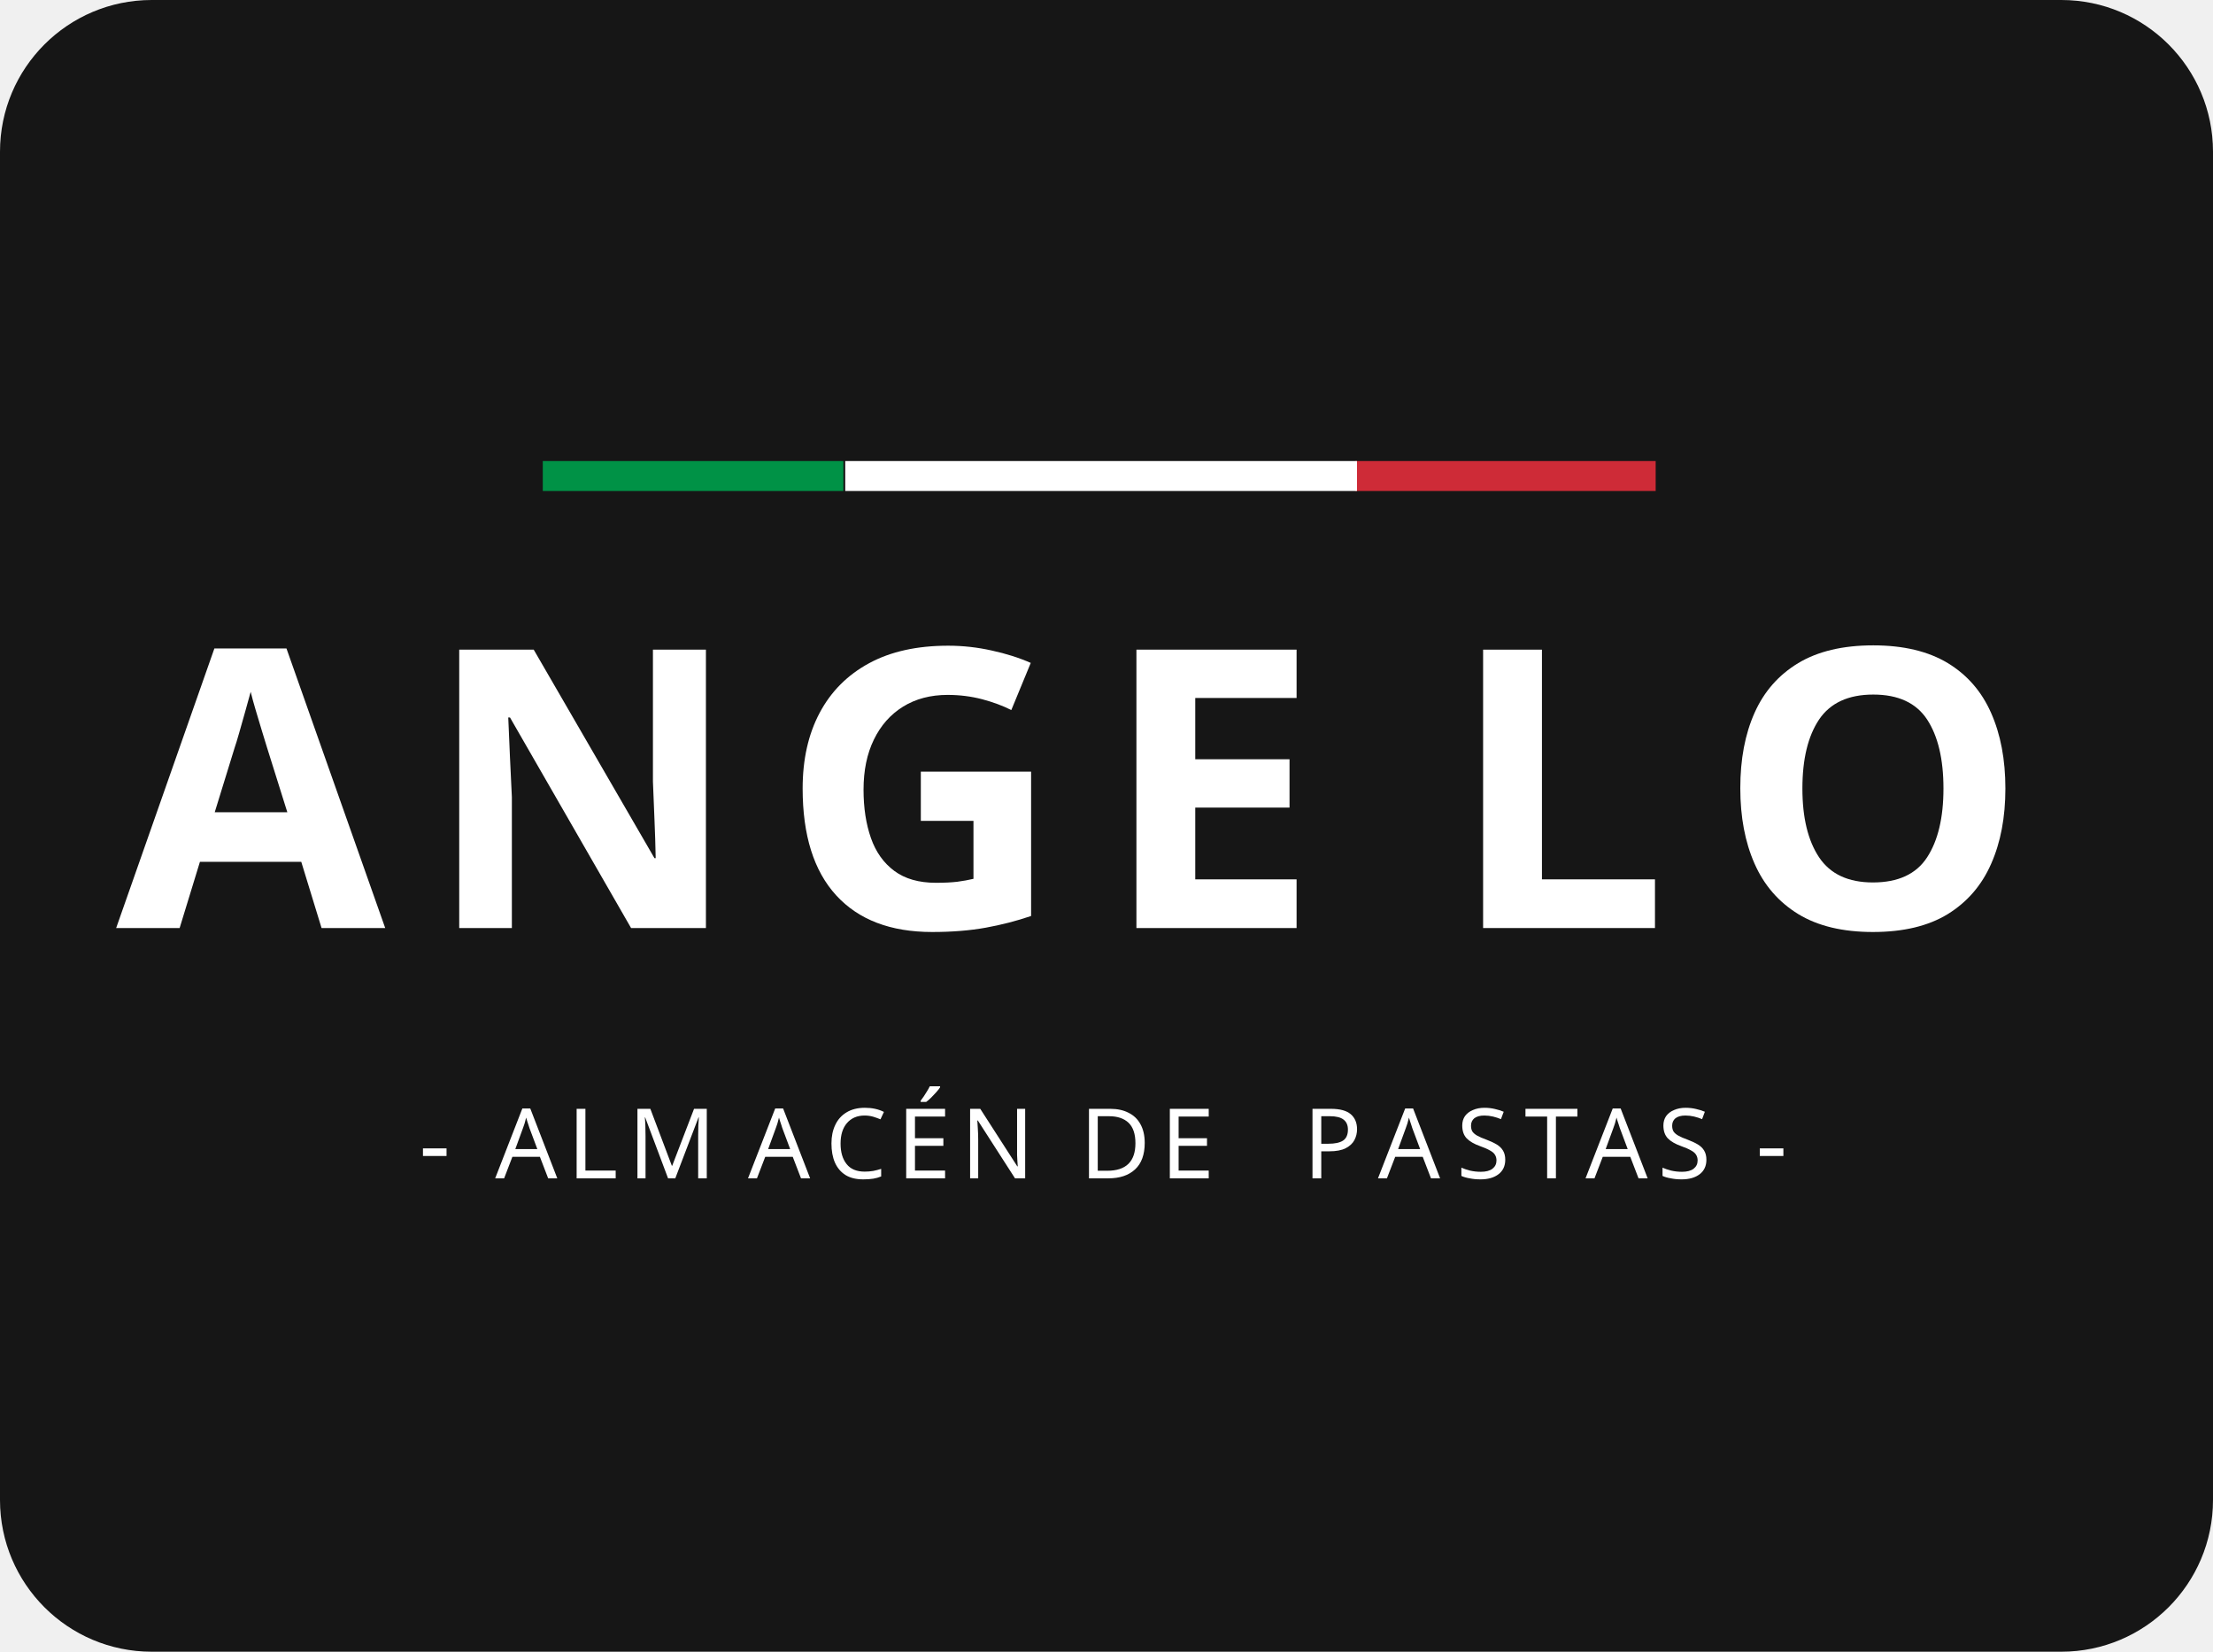
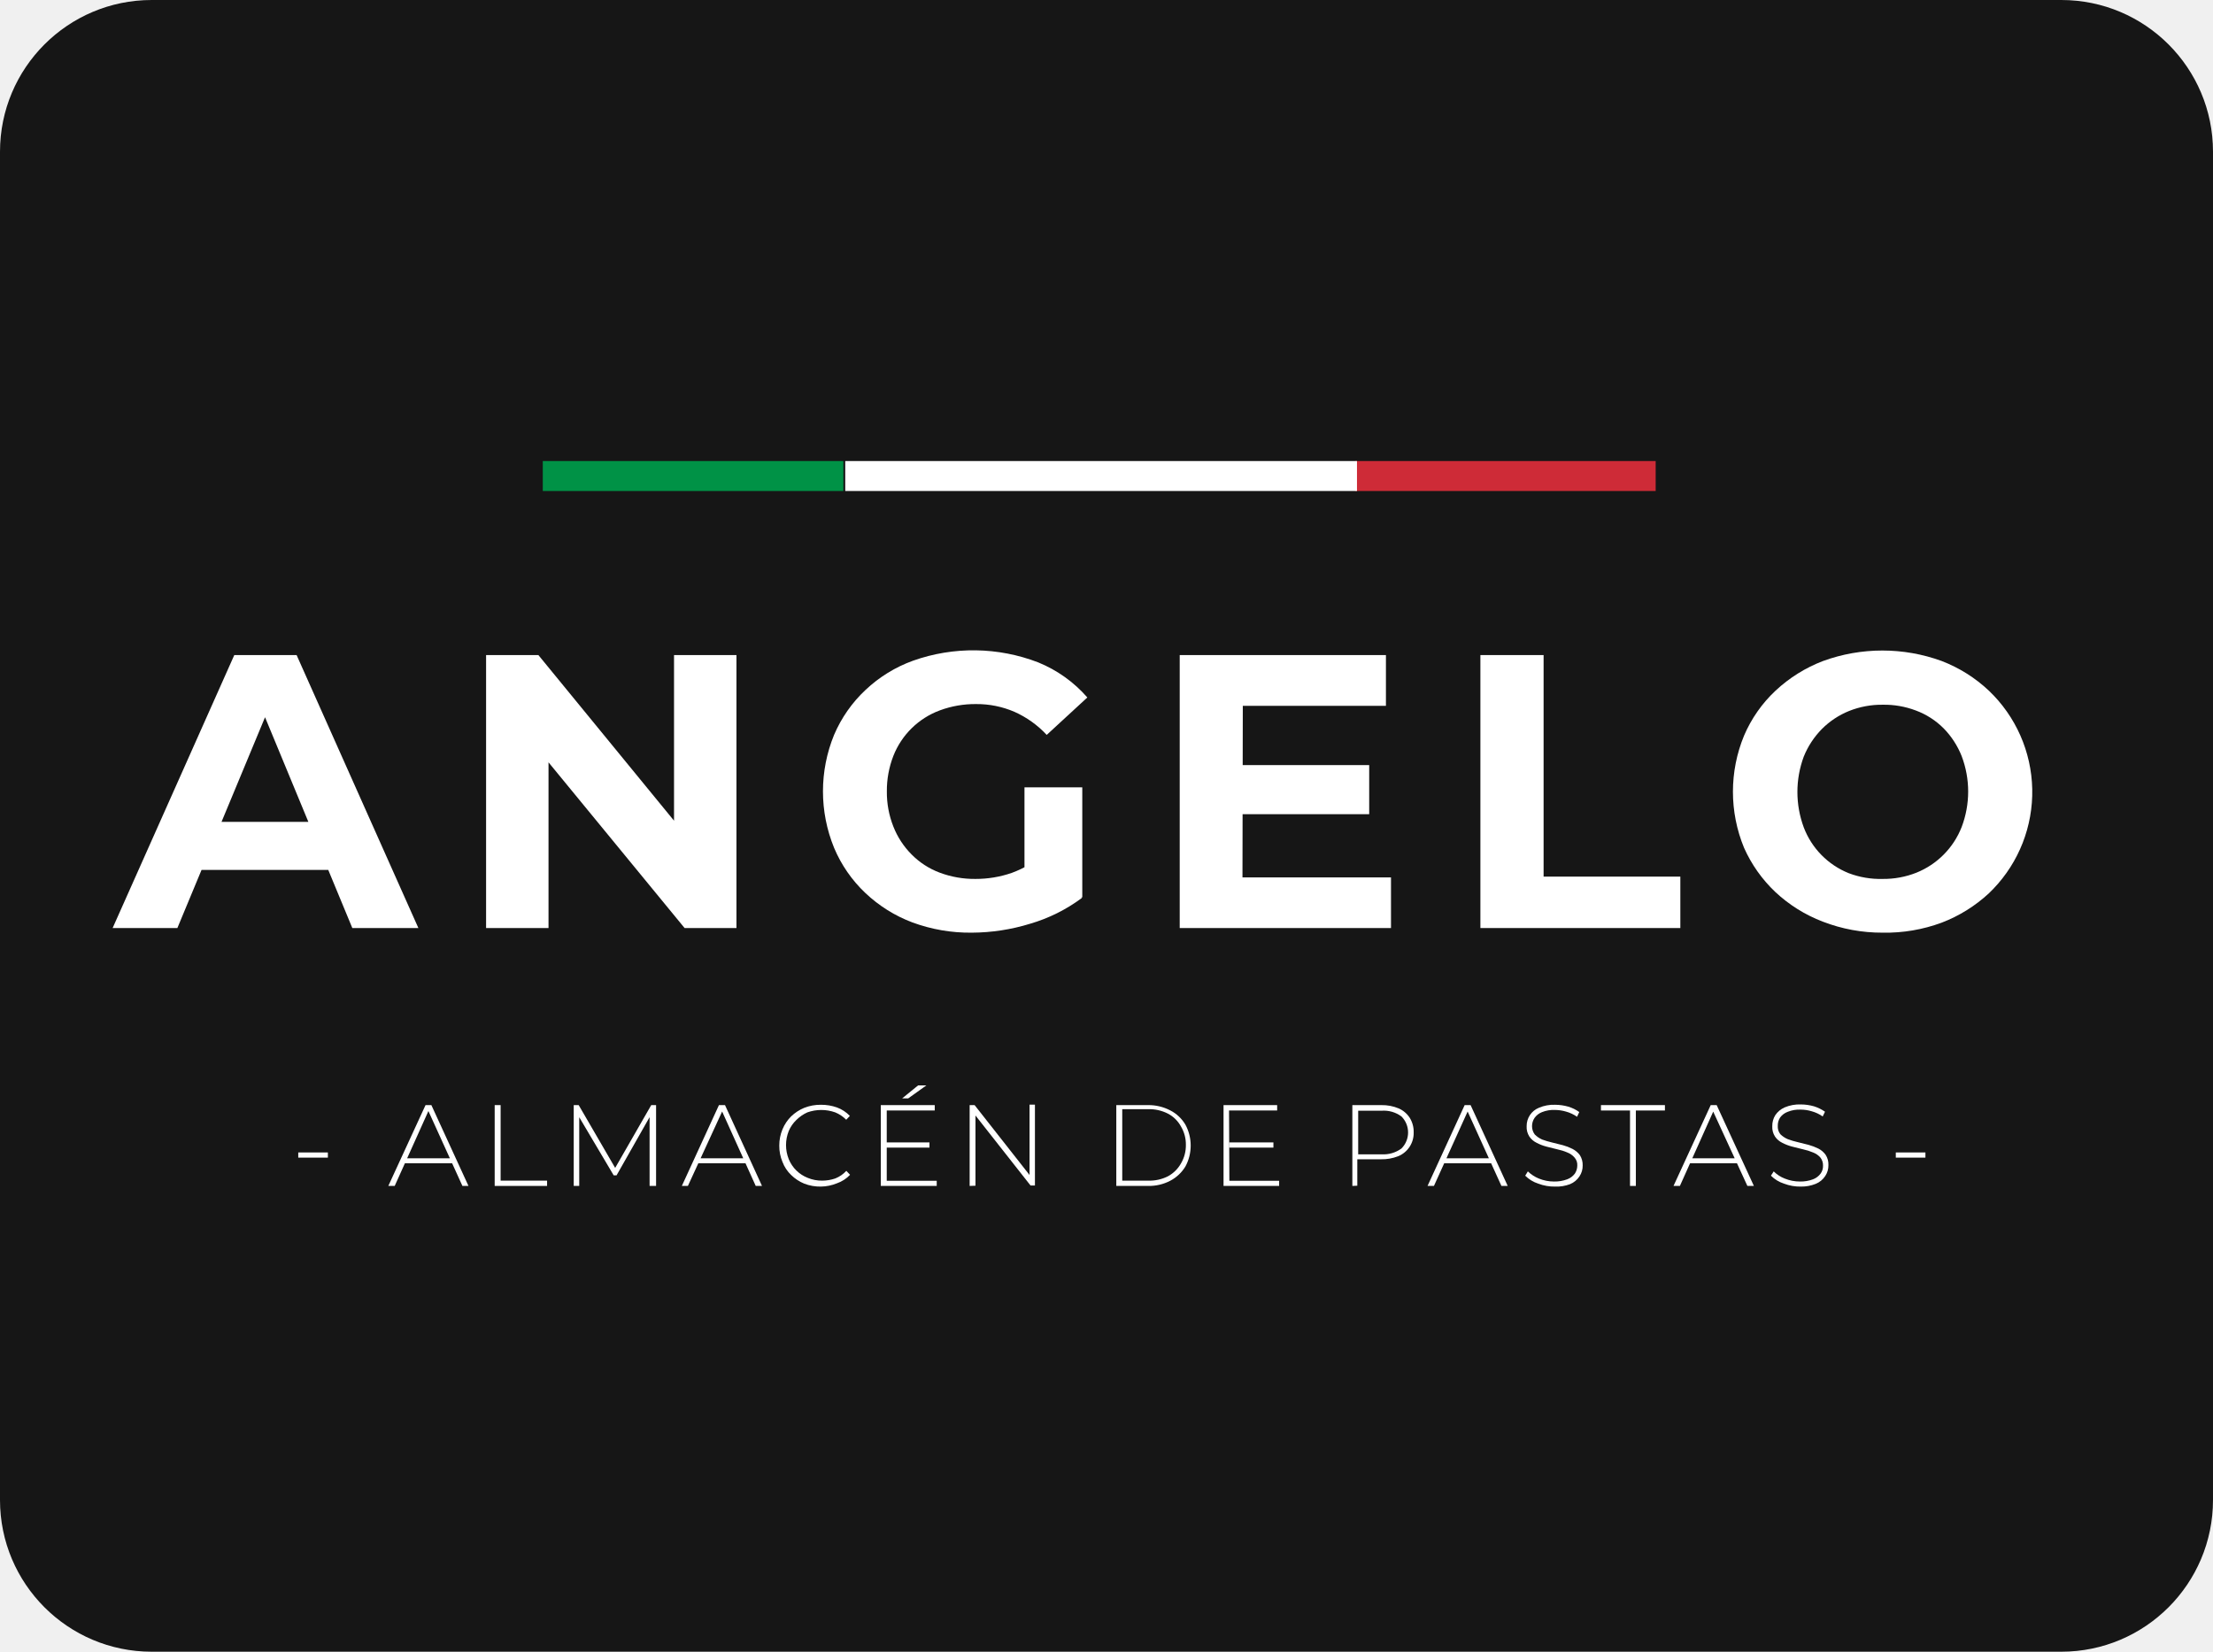
<svg xmlns="http://www.w3.org/2000/svg" id="Capa_1" data-name="Capa 1" viewBox="0 0 201 150">
  <defs>
-     <style>.cls-1{fill:#161616;}.cls-2{font-size:35.41px;font-family:Montserrat-Bold, Montserrat;font-weight:700;letter-spacing:0.1em;}.cls-13,.cls-2,.cls-4{fill:#fff;}.cls-3{letter-spacing:0.09em;}.cls-4{font-size:8.85px;font-family:Montserrat-Light, Montserrat;font-weight:300;letter-spacing:0.1em;}.cls-5{letter-spacing:0.09em;}.cls-6{letter-spacing:0.1em;}.cls-7{letter-spacing:0.05em;}.cls-8{letter-spacing:0.09em;}.cls-9{letter-spacing:0.06em;}.cls-10{letter-spacing:0.1em;}.cls-11{fill:#009246;}.cls-12{fill:#ce2b37;}</style>
+     <style>.cls-1{fill:#161616;}.cls-2{fill:#fff;}.cls-3{fill:#009246;}.cls-4{fill:#ce2b37;}</style>
  </defs>
  <rect class="cls-1" width="201" height="150" rx="13.78" />
-   <text class="cls-2" transform="translate(10.55 84.28)">ANGE<tspan class="cls-3" x="120.97" y="0">L</tspan>
-     <tspan x="145.47" y="0">O</tspan>
-   </text>
-   <text class="cls-4" transform="translate(34.87 107.01)">
-     <tspan xml:space="preserve"> - ALM</tspan>
-     <tspan class="cls-5" x="33.07" y="0">A</tspan>
-     <tspan class="cls-6" x="40.1" y="0">CÉN DE </tspan>
-     <tspan class="cls-7" x="83.48" y="0">P</tspan>
-     <tspan x="90.29" y="0">A</tspan>
-     <tspan class="cls-8" x="97.41" y="0">S</tspan>
-     <tspan class="cls-9" x="103.59" y="0">T</tspan>
-     <tspan class="cls-10" x="109.14" y="0">AS -</tspan>
-   </text>
-   <rect class="cls-11" x="49.3" y="41.87" width="27.3" height="2.72" />
-   <rect class="cls-12" x="123.08" y="41.87" width="27.3" height="2.72" />
-   <rect class="cls-13" x="76.77" y="41.87" width="46.48" height="2.72" />
-   <text />
+   <path class="cls-2" d="M10.23,84.28,21.28,59.49h5.66L38,84.28H32L22.94,62.4h2.27l-9.1,21.88ZM15.75,79l1.53-4.36H30L31.58,79Z" transform="translate(0 0)" />
+   <path class="cls-2" d="M44.15,84.28V59.49H48.9L63.52,77.34h-2.3V59.49h5.67V84.28H62.18L47.52,66.43h2.3V84.28Z" transform="translate(0 0)" />
+   <path class="cls-2" d="M88.27,84.7a15.08,15.08,0,0,1-5.4-.93,12.74,12.74,0,0,1-4.28-2.68A12.07,12.07,0,0,1,75.76,77a13.53,13.53,0,0,1,0-10.27,12.09,12.09,0,0,1,2.85-4.07A12.45,12.45,0,0,1,82.93,60a16.38,16.38,0,0,1,11.38.16,11.86,11.86,0,0,1,4.45,3.18l-3.69,3.4a9,9,0,0,0-2.94-2.1,8.65,8.65,0,0,0-3.47-.7,9.23,9.23,0,0,0-3.29.57,7.23,7.23,0,0,0-4.23,4.14,8.72,8.72,0,0,0-.59,3.23,8.43,8.43,0,0,0,.59,3.18A7.41,7.41,0,0,0,82.8,77.6a7.06,7.06,0,0,0,2.55,1.65,9,9,0,0,0,3.24.57,10,10,0,0,0,3.31-.55A9.71,9.71,0,0,0,95,77.41l3.26,4.14a14.79,14.79,0,0,1-4.7,2.34A18.24,18.24,0,0,1,88.27,84.7Zm4.78-3.89V71.5H98.3v10Z" transform="translate(0 0)" />
+   <path class="cls-2" d="M112.85,79.68h13.49v4.6H107.15V59.49h18.73V64.1h-13Zm-.43-10.2h11.94v4.46H112.42Z" transform="translate(0 0)" />
+   <path class="cls-2" d="M134.46,84.28V59.49h5.74V79.61h12.42v4.67Z" transform="translate(0 0)" />
+   <path class="cls-2" d="M171,84.7a14.9,14.9,0,0,1-5.44-1A13.2,13.2,0,0,1,161.24,81a12.54,12.54,0,0,1-2.83-4,13.35,13.35,0,0,1,0-10.2,12.09,12.09,0,0,1,2.85-4.07,13.22,13.22,0,0,1,4.32-2.7,15.73,15.73,0,0,1,10.78,0,13.09,13.09,0,0,1,4.29,2.7,12.71,12.71,0,0,1,.39,18l-.39.39a13.28,13.28,0,0,1-4.29,2.67A14.63,14.63,0,0,1,171,84.7Zm0-4.88a8.08,8.08,0,0,0,3.07-.57,7.36,7.36,0,0,0,4.1-4.14,9.07,9.07,0,0,0,0-6.45,7.6,7.6,0,0,0-1.63-2.51A7,7,0,0,0,174,64.52a8.11,8.11,0,0,0-3-.52,8,8,0,0,0-3.06.57,7.39,7.39,0,0,0-2.46,1.63,7.66,7.66,0,0,0-1.65,2.51,9.24,9.24,0,0,0,0,6.43,7.26,7.26,0,0,0,4.09,4.16A8.09,8.09,0,0,0,171,79.82Z" transform="translate(0 0)" />
+   <path class="cls-2" d="M27.09,105.13v-.47h2.69v.47Z" transform="translate(0 0)" />
+   <path class="cls-2" d="M35.27,107.7l3.38-7.34h.53l3.37,7.34H42l-3.18-7H39l-3.15,7Zm1.18-2.06.18-.45H41l.17.45Z" transform="translate(0 0)" />
+   <path class="cls-2" d="M44.93,107.7v-7.34h.54v6.86h4.22v.48Z" transform="translate(0 0)" />
+   <path class="cls-2" d="M52.11,107.7v-7.34h.45L56,106.28h-.25l3.4-5.92h.44v7.34H59v-6.51h.15L56,106.74h-.26l-3.29-5.55h.16v6.51Z" transform="translate(0 0)" />
+   <path class="cls-2" d="M61.93,107.7l3.37-7.34h.55l3.36,7.34h-.57l-3.16-7h.22l-3.22,7Zm1.18-2.06.18-.45h4.39l.18.45Z" transform="translate(0 0)" />
+   <path class="cls-2" d="M74.56,107.76a4,4,0,0,1-1.52-.27,3.73,3.73,0,0,1-1.18-.78,3.18,3.18,0,0,1-.79-1.19,3.72,3.72,0,0,1-.29-1.48,3.79,3.79,0,0,1,.29-1.48,3.6,3.6,0,0,1,.79-1.18,3.82,3.82,0,0,1,1.18-.77,4,4,0,0,1,1.52-.28,4.24,4.24,0,0,1,1.45.24,3.1,3.1,0,0,1,1.18.77l-.33.35a3,3,0,0,0-1-.67,3.79,3.79,0,0,0-2.53,0,3.43,3.43,0,0,0-1,.69,3,3,0,0,0-.69,1,3.43,3.43,0,0,0,0,2.56,3.07,3.07,0,0,0,1.73,1.7,3.33,3.33,0,0,0,1.32.25,3.66,3.66,0,0,0,1.18-.2,2.71,2.71,0,0,0,1-.69l.34.36a3,3,0,0,1-1.19.77A4,4,0,0,1,74.56,107.76Z" transform="translate(0 0)" />
+   <path class="cls-2" d="M80.54,107.23h4.54v.47H80v-7.34h4.9v.49H80.54Zm0-3.48h3.88v.47H80.48Zm1.4-4,1.45-1.18h.75l-1.65,1.18Z" transform="translate(0 0)" />
+   <path class="cls-2" d="M88.07,107.7v-7.34h.45L93.74,107h-.23v-6.68H94v7.34H93.6L88.36,101h.24v6.68Z" transform="translate(0 0)" />
+   <path class="cls-2" d="M101.39,107.7v-7.34h2.9a4.26,4.26,0,0,1,2,.48,3.39,3.39,0,0,1,1.38,1.3,4,4,0,0,1,0,3.79,3.52,3.52,0,0,1-1.38,1.3,4.14,4.14,0,0,1-2,.47Zm.54-.48h2.36a3.71,3.71,0,0,0,1.8-.4,3,3,0,0,0,1.19-1.19,3.22,3.22,0,0,0,.43-1.66,3.17,3.17,0,0,0-.43-1.64,2.85,2.85,0,0,0-1.19-1.19,3.72,3.72,0,0,0-1.8-.41h-2.36Z" transform="translate(0 0)" />
+   <path class="cls-2" d="M111.66,107.23h4.52v.47h-5.05v-7.34H116v.49h-4.37Zm0-3.48h4v.47h-4Z" transform="translate(0 0)" />
+   <path class="cls-2" d="M122.83,107.7v-7.34h2.63a3.9,3.9,0,0,1,1.58.3,2.29,2.29,0,0,1,1,.85,2.4,2.4,0,0,1,.36,1.33A2.27,2.27,0,0,1,127,105a4.06,4.06,0,0,1-1.58.28h-2.37l.23-.25v2.65Zm.53-2.61-.24-.26h2.37a2.77,2.77,0,0,0,1.8-.53,2.06,2.06,0,0,0,0-2.91l0,0a2.7,2.7,0,0,0-1.8-.52h-2.37l.24-.26Z" transform="translate(0 0)" />
+   <path class="cls-2" d="M129.66,107.7l3.37-7.34h.54l3.37,7.34h-.57l-3.18-7h.22l-3.17,7Zm1.18-2.06.18-.45h4.39l.18.45Z" transform="translate(0 0)" />
+   <path class="cls-2" d="M141.26,107.76a4.12,4.12,0,0,1-1.55-.27,2.94,2.94,0,0,1-1.18-.72l.24-.39a3.2,3.2,0,0,0,1,.65,3.65,3.65,0,0,0,1.38.27,3.2,3.2,0,0,0,1.19-.2,1.51,1.51,0,0,0,.7-.52,1.33,1.33,0,0,0,.22-.72,1,1,0,0,0-.26-.75,1.62,1.62,0,0,0-.65-.45,4.6,4.6,0,0,0-.89-.28l-1-.25a4.1,4.1,0,0,1-.9-.35,1.68,1.68,0,0,1-.65-.56,1.57,1.57,0,0,1-.25-.94,1.78,1.78,0,0,1,1.12-1.68,3.4,3.4,0,0,1,1.47-.27,4.39,4.39,0,0,1,1.19.17,3.33,3.33,0,0,1,1,.49l-.2.43a3.28,3.28,0,0,0-1-.47,3.62,3.62,0,0,0-1-.15,2.84,2.84,0,0,0-1.19.2,1.49,1.49,0,0,0-.67.52,1.33,1.33,0,0,0-.23.75,1.24,1.24,0,0,0,.25.76,2.23,2.23,0,0,0,.65.45,7.69,7.69,0,0,0,.9.27l1,.25a4.71,4.71,0,0,1,.88.34,1.94,1.94,0,0,1,.67.57,1.66,1.66,0,0,1,.25.92,1.72,1.72,0,0,1-.29,1,1.86,1.86,0,0,1-.86.71A3.45,3.45,0,0,1,141.26,107.76Z" transform="translate(0 0)" />
+   <path class="cls-2" d="M148.05,107.7v-6.85h-2.64v-.49h5.81v.49h-2.64v6.85Z" transform="translate(0 0)" />
+   <path class="cls-2" d="M152,107.7l3.38-7.34h.54l3.38,7.34h-.59l-3.22-7h.23l-3.14,7Zm1.18-2.06.18-.45h4.5l.18.45Z" transform="translate(0 0)" />
+   <path class="cls-2" d="M163.57,107.76a4.1,4.1,0,0,1-1.54-.27,2.94,2.94,0,0,1-1.18-.72l.25-.39a2.91,2.91,0,0,0,1,.65,3.65,3.65,0,0,0,1.38.27,3.2,3.2,0,0,0,1.19-.2,1.53,1.53,0,0,0,.69-.52,1.16,1.16,0,0,0,.22-.72,1.13,1.13,0,0,0-.25-.75,1.66,1.66,0,0,0-.66-.45,4.83,4.83,0,0,0-.89-.28l-1-.25a4.18,4.18,0,0,1-.91-.35,1.68,1.68,0,0,1-.65-.56,1.57,1.57,0,0,1-.25-.94,1.84,1.84,0,0,1,.27-1,2,2,0,0,1,.85-.71,3.44,3.44,0,0,1,1.48-.27,4.39,4.39,0,0,1,1.19.17,3.69,3.69,0,0,1,1,.49l-.21.43a3.22,3.22,0,0,0-1-.47,3.5,3.5,0,0,0-1-.15,2.8,2.8,0,0,0-1.18.2,1.5,1.5,0,0,0-.69.52,1.33,1.33,0,0,0-.21.75,1.11,1.11,0,0,0,.23.76,2.19,2.19,0,0,0,.67.45,6.69,6.69,0,0,0,.9.27l1,.25a5.09,5.09,0,0,1,.89.34,1.81,1.81,0,0,1,.66.57,1.58,1.58,0,0,1,.25.92,1.72,1.72,0,0,1-.29,1,1.86,1.86,0,0,1-.86.71A3.47,3.47,0,0,1,163.57,107.76Z" transform="translate(0 0)" />
+   <path class="cls-2" d="M172.19,105.13v-.47h2.69v.47Z" transform="translate(0 0)" />
+   <rect class="cls-3" x="49.3" y="41.87" width="27.3" height="2.72" />
+   <rect class="cls-4" x="123.08" y="41.87" width="27.3" height="2.72" />
+   <rect class="cls-2" x="76.77" y="41.87" width="46.48" height="2.72" />
</svg>
